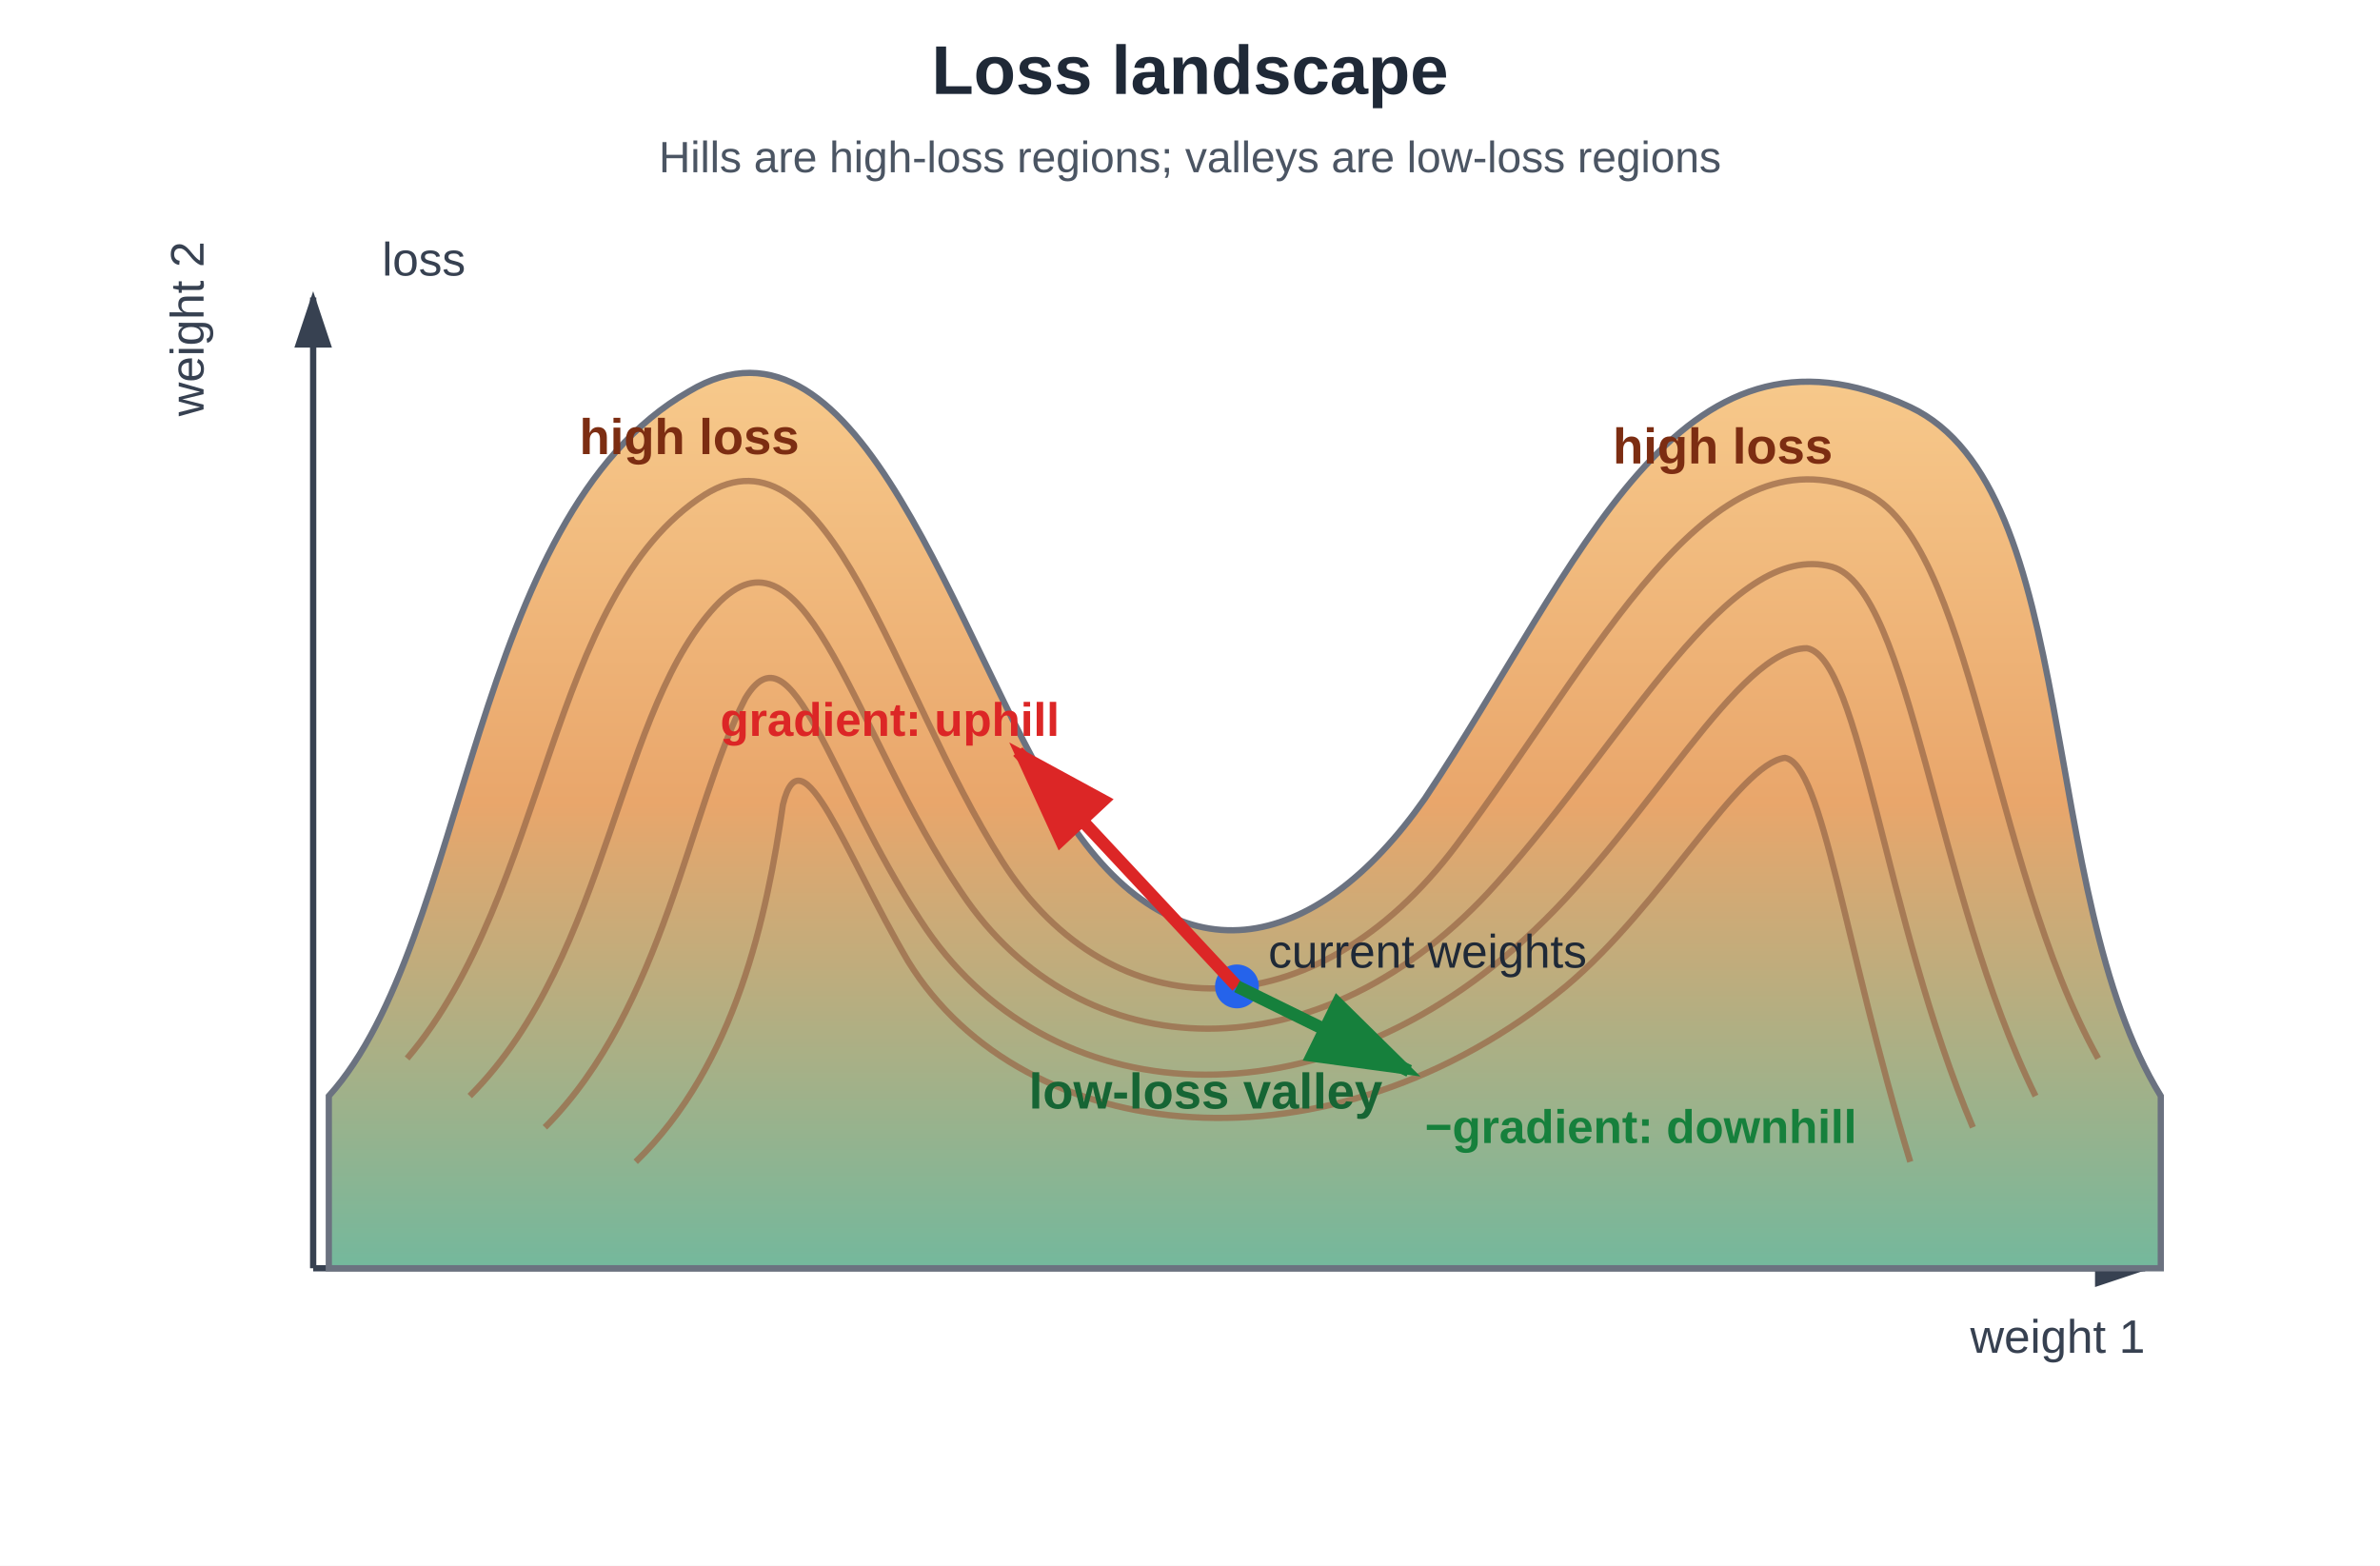
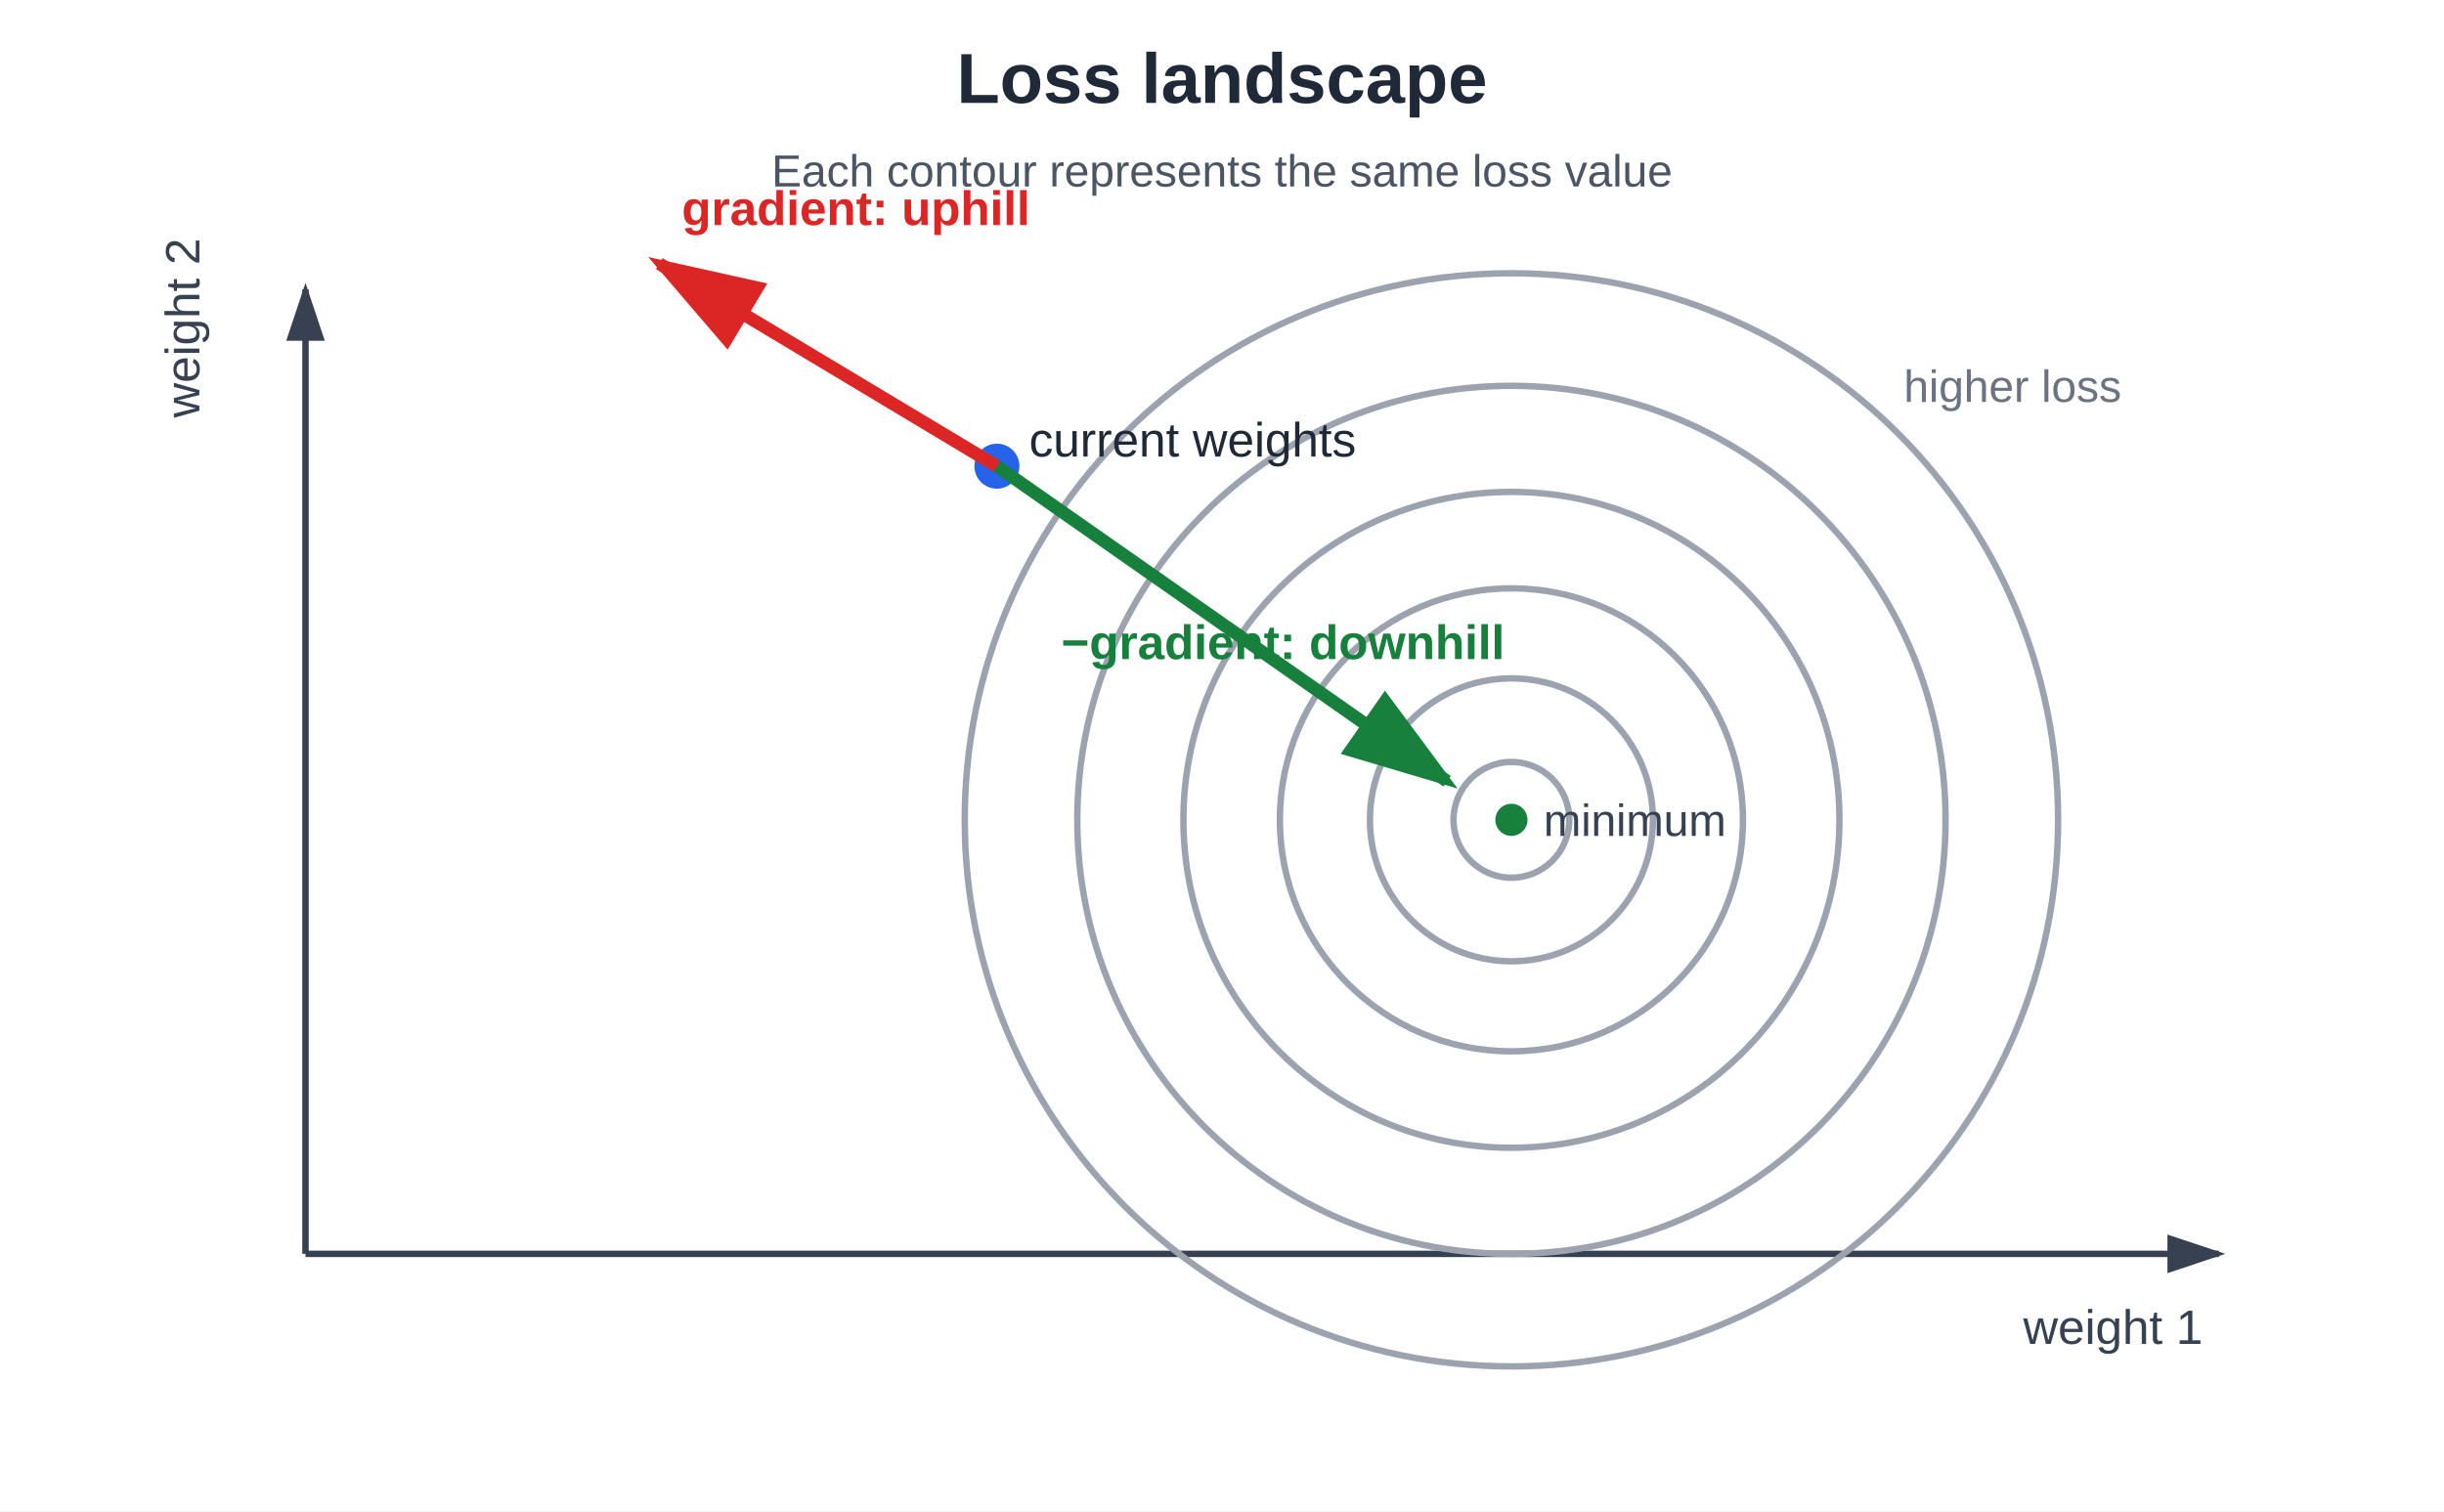
- <svg xmlns="http://www.w3.org/2000/svg" width="760" height="500" viewBox="0 0 760 500" role="img" aria-labelledby="title desc">
+ <svg xmlns="http://www.w3.org/2000/svg" width="760" height="470" viewBox="0 0 760 470" role="img" aria-labelledby="title desc">
  <defs>
-     <linearGradient id="terrain" x1="0" y1="0" x2="0" y2="1">
-       <stop offset="0" stop-color="#f7c98b" />
-       <stop offset="0.48" stop-color="#e9a66b" />
-       <stop offset="1" stop-color="#74b89c" />
-     </linearGradient>
    <marker id="axis-arrow" markerWidth="10" markerHeight="10" refX="8" refY="3" orient="auto" markerUnits="strokeWidth">
      <path d="M0,0 L0,6 L9,3 z" fill="#374151" />
    </marker>
    <marker id="gradient-arrow" markerWidth="10" markerHeight="10" refX="8" refY="3" orient="auto" markerUnits="strokeWidth">
      <path d="M0,0 L0,6 L9,3 z" fill="#dc2626" />
    </marker>
    <marker id="descent-arrow" markerWidth="10" markerHeight="10" refX="8" refY="3" orient="auto" markerUnits="strokeWidth">
      <path d="M0,0 L0,6 L9,3 z" fill="#16803c" />
    </marker>
  </defs>
-   <rect width="760" height="500" fill="#ffffff" />
-   <text x="380" y="30" text-anchor="middle" font-family="Arial, sans-serif" font-size="22" font-weight="600" fill="#1f2937">Loss landscape</text>
-   <text x="380" y="55" text-anchor="middle" font-family="Arial, sans-serif" font-size="14" fill="#4b5563">Hills are high-loss regions; valleys are low-loss regions</text>
-   <line x1="100" y1="405" x2="685" y2="405" stroke="#374151" stroke-width="2" marker-end="url(#axis-arrow)" />
-   <line x1="100" y1="405" x2="100" y2="95" stroke="#374151" stroke-width="2" marker-end="url(#axis-arrow)" />
-   <text x="685" y="432" text-anchor="end" font-family="Arial, sans-serif" font-size="15" fill="#374151">weight 1</text>
-   <text x="65" y="105" text-anchor="middle" font-family="Arial, sans-serif" font-size="15" fill="#374151" transform="rotate(-90 65 105)">weight 2</text>
-   <text x="122" y="88" font-family="Arial, sans-serif" font-size="15" fill="#374151">loss</text>
-   <path d="M105 350 C150 300 150 165 220 125 C275 92 305 205 340 260 C375 315 420 305 455 255 C505 180 535 95 610 130 C665 156 650 285 690 350 L690 405 L105 405 Z" fill="url(#terrain)" stroke="#6b7280" stroke-width="2" />
-   <path d="M130 338 C175 285 175 190 225 158 C265 133 285 220 320 275 C355 330 420 330 465 270 C510 210 545 135 595 157 C630 172 635 275 670 338" fill="none" stroke="#9a6a49" stroke-width="2" opacity="0.75" />
-   <path d="M150 350 C195 305 197 225 230 192 C258 165 273 235 307 285 C345 342 422 345 478 282 C520 235 552 172 585 181 C610 188 618 285 650 350" fill="none" stroke="#9a6a49" stroke-width="2" opacity="0.75" />
-   <path d="M174 360 C212 322 220 258 238 223 C253 198 265 250 294 294 C334 356 422 362 490 297 C527 262 555 207 577 207 C594 210 602 294 630 360" fill="none" stroke="#9a6a49" stroke-width="2" opacity="0.75" />
-   <path d="M203 371 C235 340 245 292 250 257 C256 232 270 273 290 307 C327 367 425 377 500 315 C531 289 555 244 570 242 C582 244 589 302 610 371" fill="none" stroke="#9a6a49" stroke-width="2" opacity="0.75" />
-   <text x="185" y="145" font-family="Arial, sans-serif" font-size="16" font-weight="600" fill="#7c2d12">high loss</text>
-   <text x="515" y="148" font-family="Arial, sans-serif" font-size="16" font-weight="600" fill="#7c2d12">high loss</text>
-   <text x="385" y="354" text-anchor="middle" font-family="Arial, sans-serif" font-size="16" font-weight="600" fill="#166534">low-loss valley</text>
-   <circle cx="395" cy="315" r="7" fill="#2563eb" />
-   <text x="405" y="309" font-family="Arial, sans-serif" font-size="15" fill="#1f2937">current weights</text>
-   <line x1="395" y1="315" x2="325" y2="240" stroke="#dc2626" stroke-width="4" marker-end="url(#gradient-arrow)" />
-   <text x="230" y="235" font-family="Arial, sans-serif" font-size="15" font-weight="600" fill="#dc2626">gradient: uphill</text>
-   <line x1="395" y1="315" x2="450" y2="342" stroke="#16803c" stroke-width="4" marker-end="url(#descent-arrow)" />
-   <text x="455" y="365" font-family="Arial, sans-serif" font-size="15" font-weight="600" fill="#16803c">−gradient: downhill</text>
+   <rect width="760" height="470" fill="#ffffff" />
+   <text x="380" y="32" text-anchor="middle" font-family="Arial, sans-serif" font-size="22" font-weight="600" fill="#1f2937">Loss landscape</text>
+   <text x="380" y="58" text-anchor="middle" font-family="Arial, sans-serif" font-size="14" fill="#4b5563">Each contour represents the same loss value</text>
+   <line x1="95" y1="390" x2="690" y2="390" stroke="#374151" stroke-width="2" marker-end="url(#axis-arrow)" />
+   <line x1="95" y1="390" x2="95" y2="90" stroke="#374151" stroke-width="2" marker-end="url(#axis-arrow)" />
+   <text x="685" y="418" text-anchor="end" font-family="Arial, sans-serif" font-size="15" fill="#374151">weight 1</text>
+   <text x="62" y="102" text-anchor="middle" font-family="Arial, sans-serif" font-size="15" fill="#374151" transform="rotate(-90 62 102)">weight 2</text>
+   <g fill="none" stroke="#9ca3af" stroke-width="2">
+     <circle cx="470" cy="255" r="170" />
+     <circle cx="470" cy="255" r="135" />
+     <circle cx="470" cy="255" r="102" />
+     <circle cx="470" cy="255" r="72" />
+     <circle cx="470" cy="255" r="44" />
+     <circle cx="470" cy="255" r="18" />
+   </g>
+   <text x="592" y="125" font-family="Arial, sans-serif" font-size="14" fill="#6b7280">higher loss</text>
+   <circle cx="470" cy="255" r="5" fill="#16803c" />
+   <text x="480" y="260" font-family="Arial, sans-serif" font-size="14" fill="#374151">minimum</text>
+   <circle cx="310" cy="145" r="7" fill="#2563eb" />
+   <text x="320" y="142" font-family="Arial, sans-serif" font-size="15" fill="#1f2937">current weights</text>
+   <line x1="310" y1="145" x2="205" y2="82" stroke="#dc2626" stroke-width="4" marker-end="url(#gradient-arrow)" />
+   <text x="212" y="70" font-family="Arial, sans-serif" font-size="15" font-weight="600" fill="#dc2626">gradient: uphill</text>
+   <line x1="310" y1="145" x2="450" y2="243" stroke="#16803c" stroke-width="4" marker-end="url(#descent-arrow)" />
+   <text x="330" y="205" font-family="Arial, sans-serif" font-size="15" font-weight="600" fill="#16803c">−gradient: downhill</text>
</svg>
